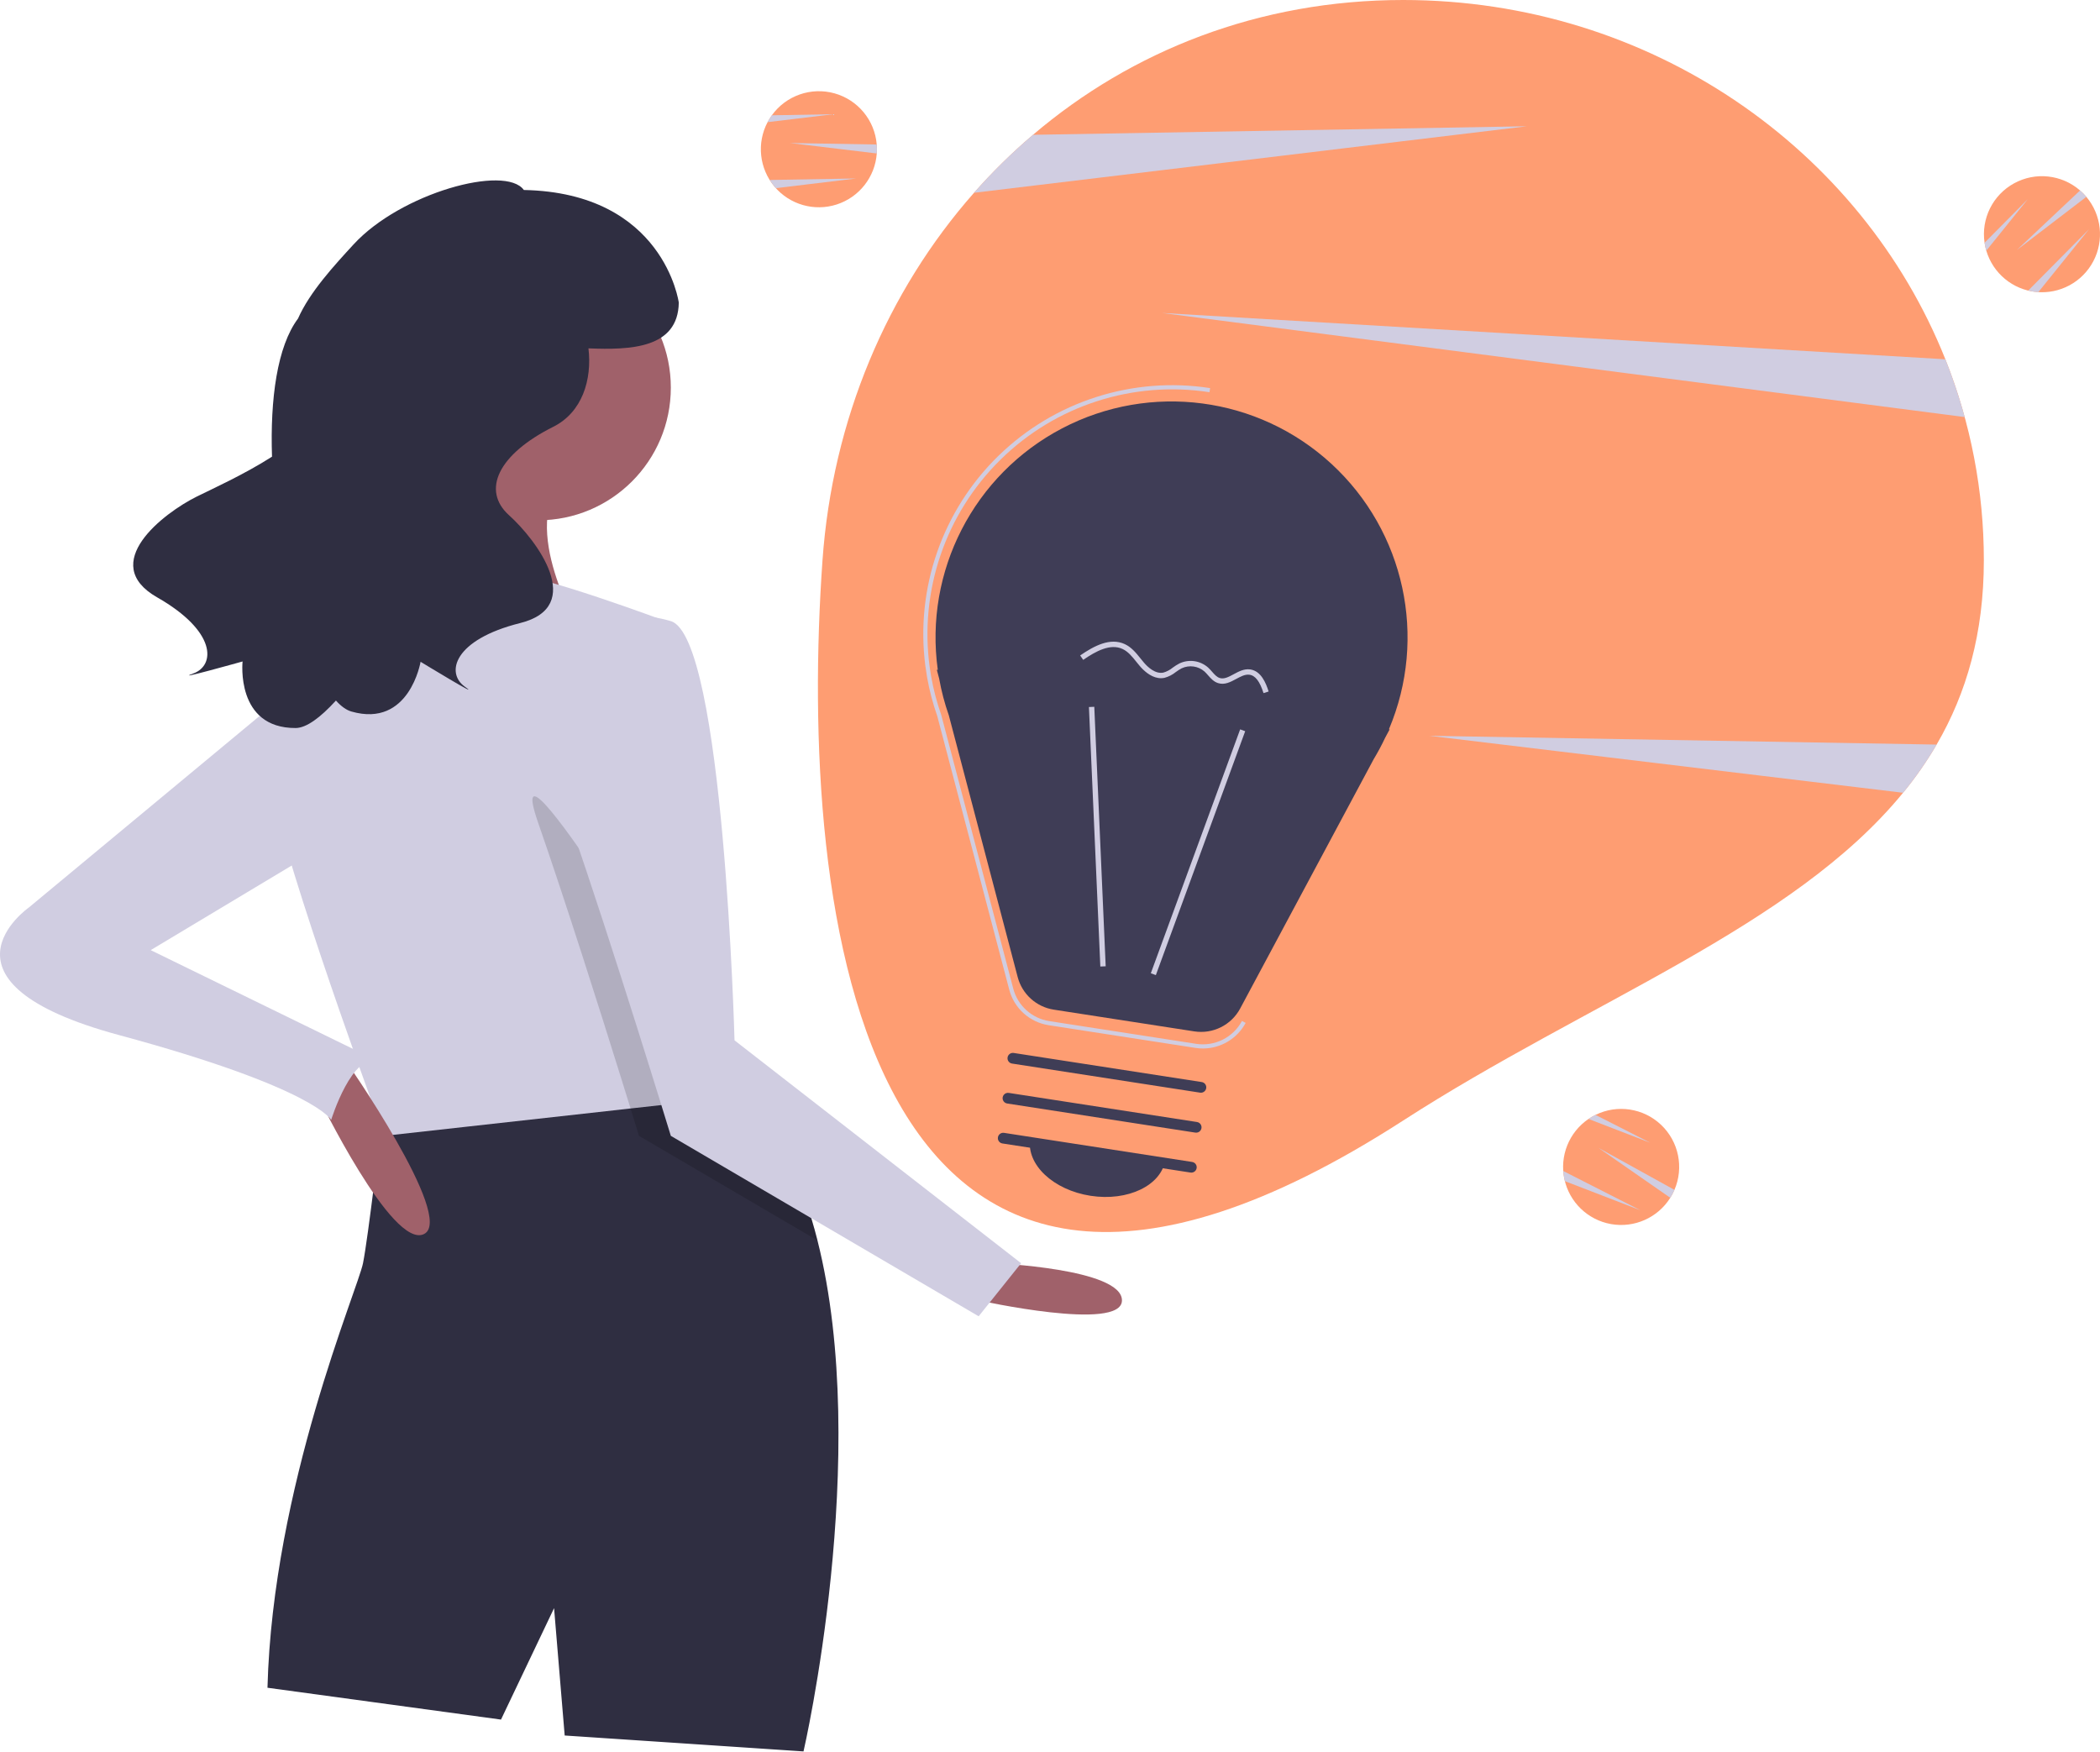
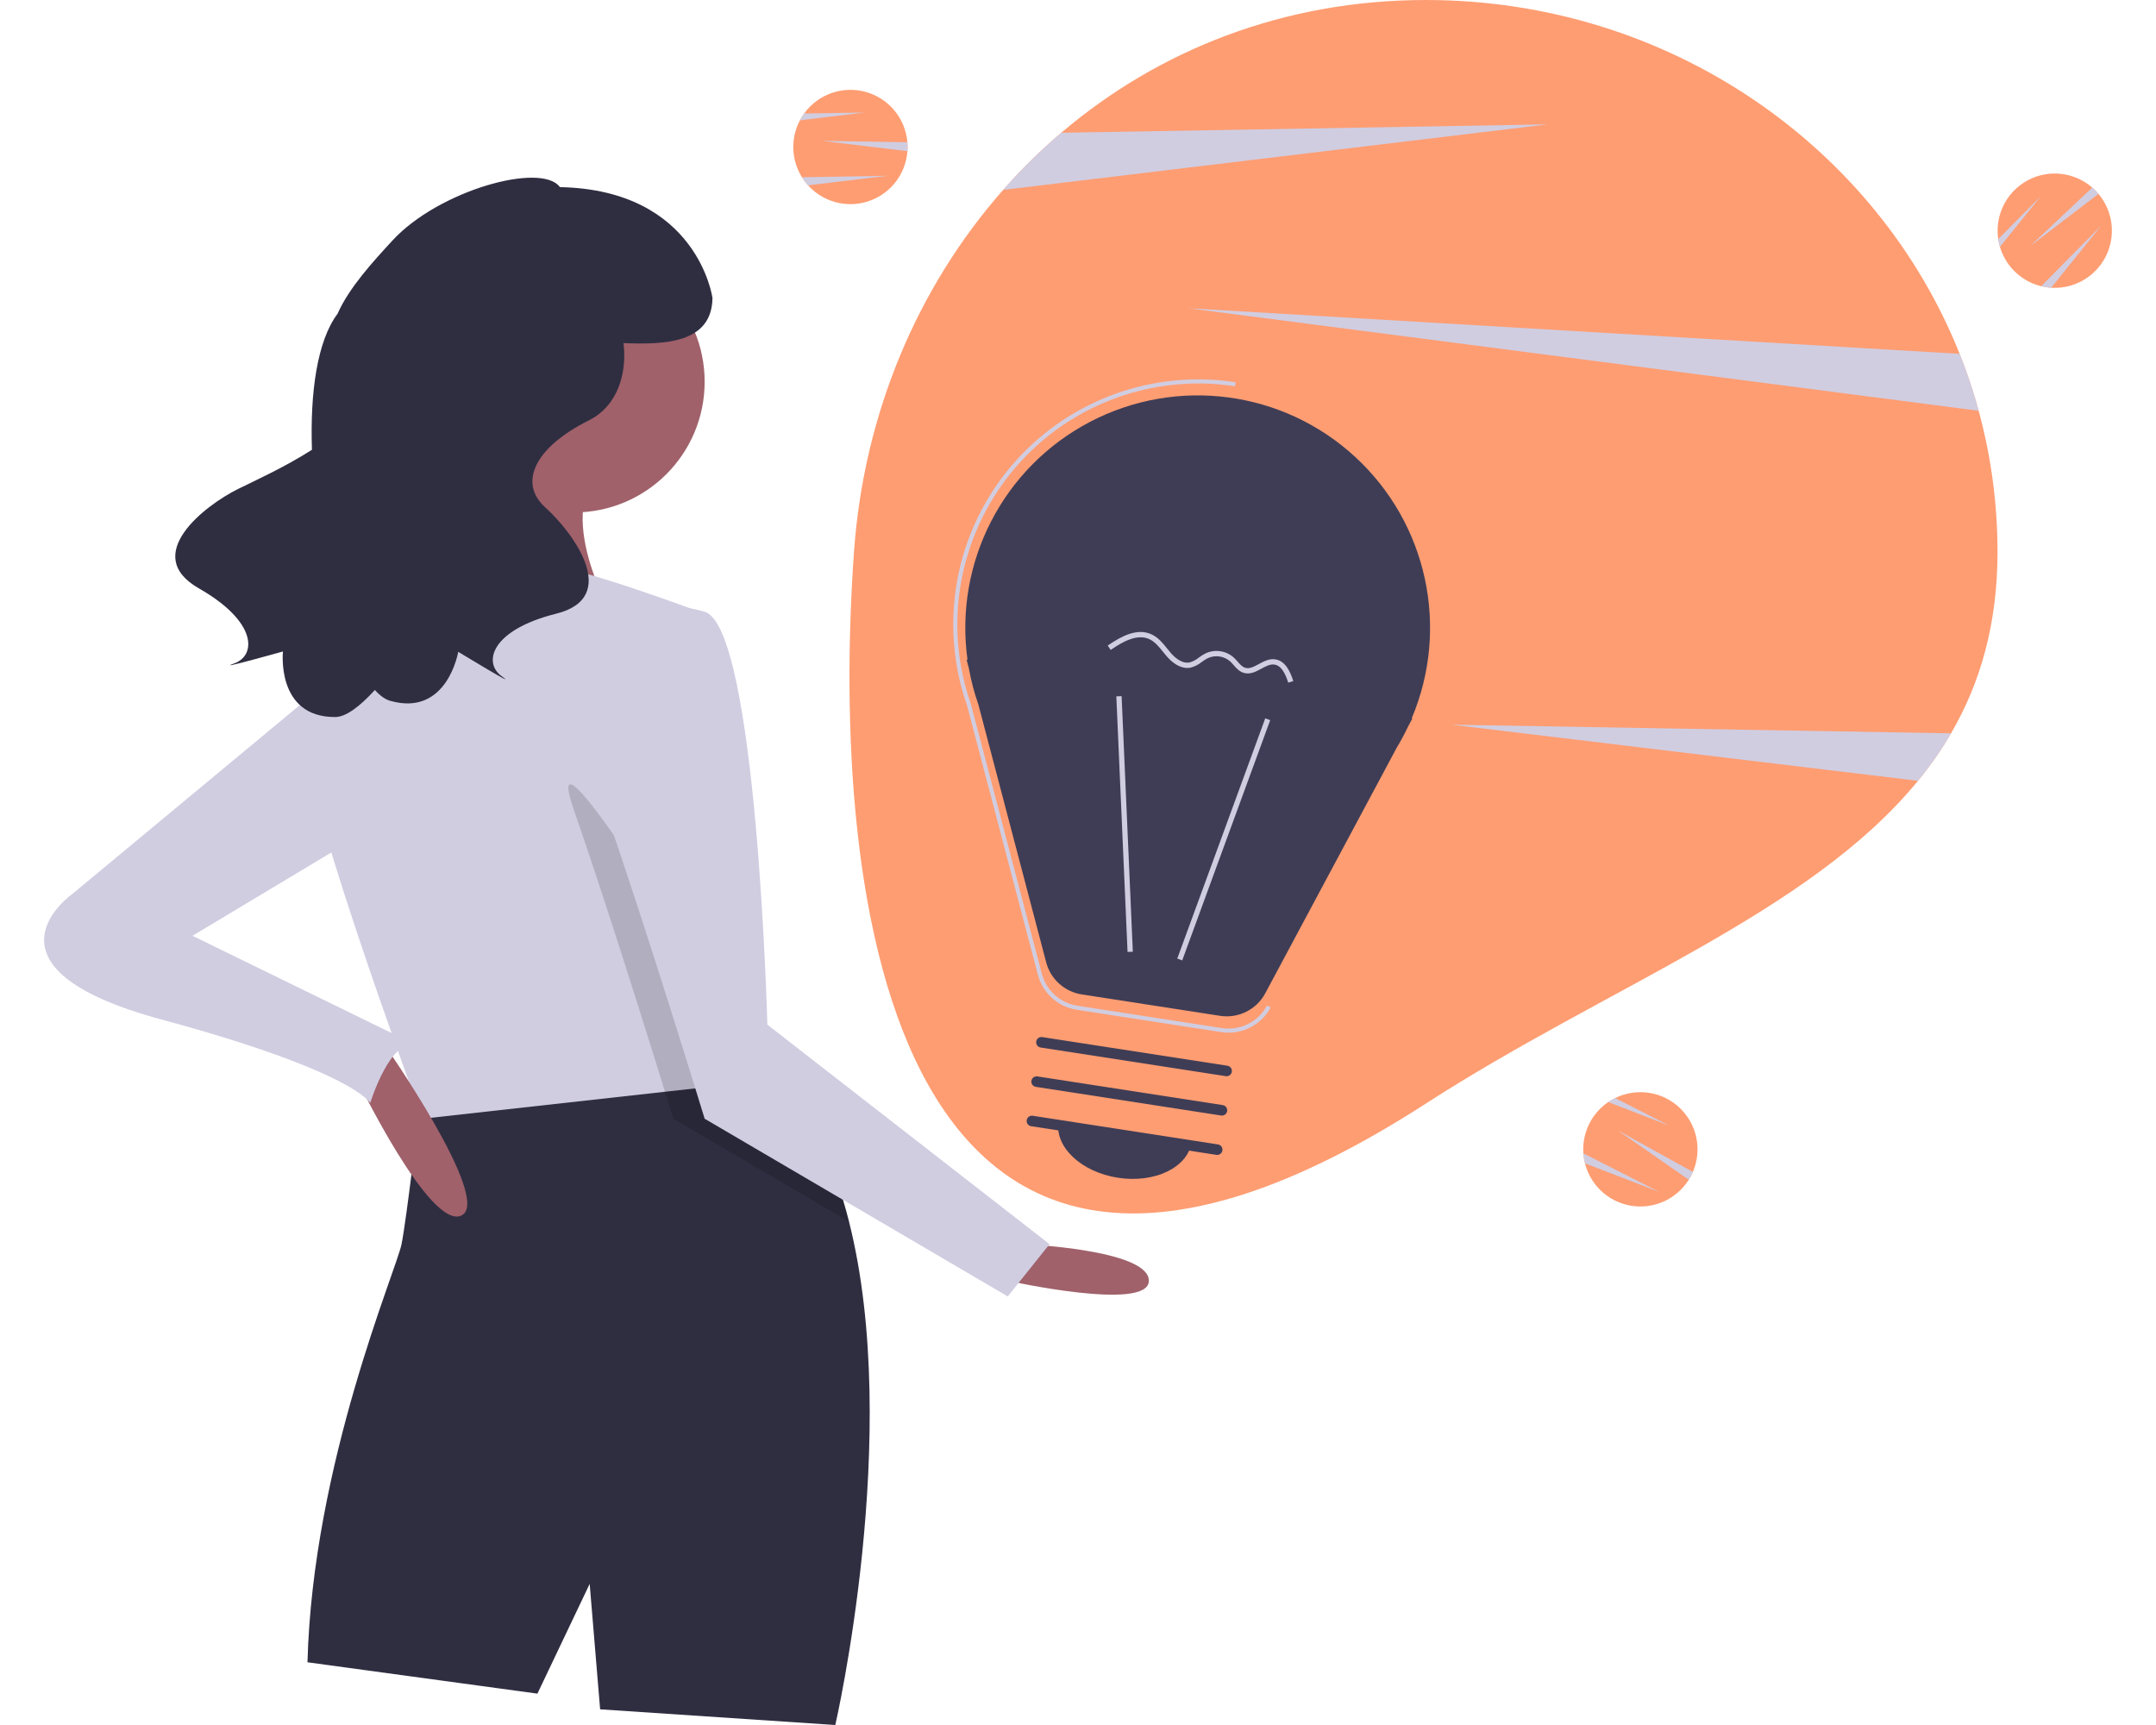
- <svg xmlns="http://www.w3.org/2000/svg" id="b6fe4ea4-91cd-4e88-acbb-2663d3326f54" data-name="Layer 1" width="1013.03" height="844.995" viewBox="0 0 1013.03 844.995">
+ <svg xmlns="http://www.w3.org/2000/svg" id="b6fe4ea4-91cd-4e88-acbb-2663d3326f54" data-name="Layer 1" width="250" height="200" viewBox="0 0 1013.03 844.995">
  <path d="M1050.484,297.813c0,35.17-8.33,64.12-22.78,88.92a177.678,177.678,0,0,1-16.19,23.25c-53.12,64.97-151.88,100.53-241.14,158.13-263.48,170.02-292.02-102.42-280.12-270.3,4.8-67.74,31.18-129.79,73.09-177.3a278.221,278.221,0,0,1,28.45-27.97c47.58-40.52,109.05-65.04,178.58-65.04,119.29,0,221.16,71.95,261.55,173.34a261.85,261.85,0,0,1,18.56,96.97Z" transform="translate(-93.48517 -27.50272)" fill="#fe9d72" />
  <path d="M830.054,88.423l-266.71,32.09a278.221,278.221,0,0,1,28.45-27.97Z" transform="translate(-93.48517 -27.50272)" fill="#d0cde1" />
  <path d="M1027.704,386.733a177.678,177.678,0,0,1-16.19,23.25l-228.46-27.48Z" transform="translate(-93.48517 -27.50272)" fill="#d0cde1" />
  <path d="M1041.244,228.723l-387.19-50.22,377.87,22.34A260.439,260.439,0,0,1,1041.244,228.723Z" transform="translate(-93.48517 -27.50272)" fill="#d0cde1" />
  <path d="M516.519,99.505c0,.69-.02,1.37-.08,2.04a27.997,27.997,0,1,1-52.68-15.11,25.74,25.74,0,0,1,2.06-3.31,27.989,27.989,0,0,1,50.6,14.1C516.489,97.975,516.519,98.735,516.519,99.505Z" transform="translate(-93.48517 -27.50272)" fill="#fe9d72" />
  <path d="M516.519,99.505c0,.69-.02,1.37-.08,2.04l-41.92-5.04,41.9.72C516.489,97.975,516.519,98.735,516.519,99.505Z" transform="translate(-93.48517 -27.50272)" fill="#d0cde1" />
  <path d="M506.519,113.615l-38.78,4.67a28.057,28.057,0,0,1-2.96-3.95Z" transform="translate(-93.48517 -27.50272)" fill="#d0cde1" />
  <path d="M495.519,82.615l-31.76,3.82a25.74,25.74,0,0,1,2.06-3.31Z" transform="translate(-93.48517 -27.50272)" fill="#d0cde1" />
  <path d="M900.251,603.631c-.323.609-.66,1.201-1.027,1.764a27.997,27.997,0,1,1-39.45-38.042,25.739,25.739,0,0,1,3.371-1.958,27.989,27.989,0,0,1,38.086,36.175C900.942,602.265,900.612,602.95,900.251,603.631Z" transform="translate(-93.48517 -27.50272)" fill="#fe9d72" />
  <path d="M900.251,603.631c-.323.609-.66,1.201-1.027,1.764L864.558,581.292l36.674,20.278C900.942,602.265,900.612,602.95,900.251,603.631Z" transform="translate(-93.48517 -27.50272)" fill="#d0cde1" />
  <path d="M884.804,611.406l-36.444-14.054a28.057,28.057,0,0,1-.763-4.877Z" transform="translate(-93.48517 -27.50272)" fill="#d0cde1" />
  <path d="M889.619,578.867l-29.845-11.514a25.739,25.739,0,0,1,3.371-1.958Z" transform="translate(-93.48517 -27.50272)" fill="#d0cde1" />
  <path d="M1098.564,120.955c.482.494.942.995,1.367,1.516a27.997,27.997,0,1,1-48.264,25.964,25.739,25.739,0,0,1-.836-3.808,27.989,27.989,0,0,1,46.069-25.235C1097.474,119.881,1098.026,120.404,1098.564,120.955Z" transform="translate(-93.48517 -27.50272)" fill="#fe9d72" />
  <path d="M1098.564,120.955c.482.494.942.995,1.367,1.516l-33.53,25.66,30.499-28.739C1097.474,119.881,1098.026,120.404,1098.564,120.955Z" transform="translate(-93.48517 -27.50272)" fill="#d0cde1" />
  <path d="M1101.256,138.039l-24.502,30.419a28.057,28.057,0,0,1-4.877-.761Z" transform="translate(-93.48517 -27.50272)" fill="#d0cde1" />
  <path d="M1071.737,123.526l-20.07,24.91a25.739,25.739,0,0,1-.836-3.808Z" transform="translate(-93.48517 -27.50272)" fill="#d0cde1" />
  <path d="M573.266,636.956s61.446,2.56,61.446,17.922-69.126,0-69.126,0Z" transform="translate(-93.48517 -27.50272)" fill="#a0616a" />
  <path d="M481.097,872.497l-115.21-7.681L360.766,803.371l-25.602,53.765-112.65-15.361c2.56-97.289,43.524-192.017,46.084-204.819s8.679-65.696,8.679-65.696c11.188-23.733,69.817-25.961,115.774-23.81,19.048.871,35.946,2.509,46.366,3.687,6.887.768,10.958,1.331,10.958,1.331,18.357,18.92,30.185,44.702,37.456,73.504C514.047,729.739,481.097,872.497,481.097,872.497Z" transform="translate(-93.48517 -27.50272)" fill="#2f2e41" />
  <circle cx="259.6" cy="187.015" r="64.006" fill="#a0616a" />
  <path d="M309.562,229.879S291.64,309.246,263.477,332.288s110.09,0,110.09,0-30.723-51.205-7.681-74.247S309.562,229.879,309.562,229.879Z" transform="translate(-93.48517 -27.50272)" fill="#a0616a" />
  <path d="M440.133,557.589,397.659,562.299,278.839,575.51s-.563-1.511-1.562-4.25c-8.628-23.529-50.18-138.022-54.763-172.406-5.12-38.403,48.644-84.488,48.644-84.488s51.205-10.241,66.566-10.241,76.807,23.042,76.807,23.042l22.914,206.124,1.971,17.845Z" transform="translate(-93.48517 -27.50272)" fill="#d0cde1" />
  <path d="M487.831,625.972,401.73,575.51s-1.511-4.916-4.071-13.211c-1.28-4.148-2.841-9.166-4.608-14.849-9.934-31.901-26.601-84.539-39.965-122.993-20.482-58.885,79.367,104.97,79.367,104.97l4.992,3.866,1.971,17.845c6.887.768,10.958,1.331,10.958,1.331C468.731,571.388,480.56,597.17,487.831,625.972Z" transform="translate(-93.48517 -27.50272)" opacity="0.15" />
  <path d="M373.567,332.288s-25.602,33.283-5.12,92.168,48.644,151.054,48.644,151.054l148.493,87.048,20.482-25.602L447.814,529.426s-5.12-194.578-30.723-202.258S373.567,332.288,373.567,332.288Z" transform="translate(-93.48517 -27.50272)" fill="#d0cde1" />
  <path d="M246.836,556.309s35.843,74.247,51.205,66.566S259.637,538.387,259.637,538.387Z" transform="translate(-93.48517 -27.50272)" fill="#a0616a" />
  <path d="M242.996,352.77,107.303,465.42s-51.205,35.843,43.524,61.446S253.237,567.83,253.237,567.83s10.241-33.283,23.042-28.163l-110.09-53.765,89.608-53.765Z" transform="translate(-93.48517 -27.50272)" fill="#d0cde1" />
  <path d="M188.459,267.052c7.122-3.527,22.848-10.645,36.243-19.22-.939-27.898,2.496-53.223,12.552-66.647,5.645-12.817,17.498-25.648,26.781-35.753,22.798-24.815,73.21-38.667,82.151-26.268,67.625,1.335,74.745,54.343,74.745,54.343-.352,22.172-23.396,22.873-43.582,22.066,1.808,15.136-3.01,30.864-16.96,37.839-26.676,13.338-34.679,30.677-21.341,42.682s37.346,44.015,5.335,52.018-36.013,24.009-26.676,30.678S296.368,346.784,296.368,346.784s-5.335,32.011-33.345,24.008c-2.51-.717-5.019-2.555-7.485-5.303-7.565,8.312-14.313,13.227-19.4,13.254-29.13.154-25.637-32.11-25.637-32.11s-34.576,9.71-23.787,5.806,11.251-20.396-17.417-36.734S172.379,275.015,188.459,267.052Z" transform="translate(-93.48517 -27.50272)" fill="#2f2e41" />
  <path d="M545.869,350.684l-.464-.061,1.133,4.306a113.176,113.176,0,0,0,4.65,17.677L584.414,498.913a21.408,21.408,0,0,0,17.431,15.71l67.76,10.483a21.408,21.408,0,0,0,22.146-11.052l64.394-120.276a113.003,113.003,0,0,0,5.508-10.288l2.186-4.084-.341-.045a113.847,113.847,0,1,0-217.629-28.678Z" transform="translate(-93.48517 -27.50272)" fill="#3f3d56" />
  <path d="M673.763,533.358a23.298,23.298,0,0,1-3.564-.274l-70.828-10.958a23.371,23.371,0,0,1-19.034-17.155L545.606,372.945a119.056,119.056,0,0,1-4.878-18.556l-.878-5.776A120.026,120.026,0,0,1,677.242,214.75l-.307,1.977a118.069,118.069,0,0,0-134.931,132.913l.675,4.32a118.281,118.281,0,0,0,4.837,18.4l34.754,132.103a21.37,21.37,0,0,0,17.405,15.688l70.828,10.958a21.407,21.407,0,0,0,22.114-11.036l1.764.943A23.421,23.421,0,0,1,673.763,533.358Z" transform="translate(-93.48517 -27.50272)" fill="#d0cde1" />
  <rect x="608.739" y="437.38" width="125.314" height="2.587" transform="translate(-64.90222 890.7514) rotate(-69.88499)" fill="#d0cde1" />
  <rect x="621.528" y="368.501" width="2.587" height="125.314" transform="translate(-111.8108 0.25189) rotate(-2.51583)" fill="#d0cde1" />
  <path d="M667.775,593.213l-90.757-14.04a2.587,2.587,0,0,1,.791-5.113l90.757,14.04a2.587,2.587,0,1,1-.791,5.113Z" transform="translate(-93.48517 -27.50272)" fill="#3f3d56" />
  <path d="M670.102,573.941l-90.757-14.04a2.587,2.587,0,1,1,.791-5.113l90.757,14.04a2.587,2.587,0,1,1-.791,5.113Z" transform="translate(-93.48517 -27.50272)" fill="#3f3d56" />
  <path d="M672.429,554.668,581.672,540.627a2.587,2.587,0,0,1,.791-5.113l90.757,14.04a2.587,2.587,0,0,1-.791,5.113Z" transform="translate(-93.48517 -27.50272)" fill="#3f3d56" />
  <path d="M619.575,604.429c18.002,2.785,34.148-4.99,36.063-17.367l-65.192-10.085C588.532,589.353,601.573,601.644,619.575,604.429Z" transform="translate(-93.48517 -27.50272)" fill="#3f3d56" />
  <path d="M652.199,354.602c-3.872-.598-7.076-3.659-8.833-5.711-.576-.673-1.137-1.37-1.699-2.07-2.046-2.546-3.977-4.951-6.666-6.205-5.937-2.77-12.932,1.099-18.989,5.25l-1.463-2.133c6.659-4.565,14.424-8.782,21.546-5.461,3.235,1.509,5.449,4.265,7.589,6.929.545.679,1.089,1.355,1.647,2.008,1.826,2.133,5.469,5.589,9.372,4.792a12.598,12.598,0,0,0,4.495-2.38,24.077,24.077,0,0,1,3.181-2.007,12.669,12.669,0,0,1,13.907,1.965,25.024,25.024,0,0,1,1.887,1.996c1.164,1.327,2.262,2.579,3.692,3.034,2.114.676,4.349-.533,6.717-1.809,2.442-1.318,4.966-2.681,7.83-2.345.093.011.187.024.279.038,5.096.788,7.445,6.424,8.774,10.629l-2.467.779c-1.806-5.717-4.006-8.56-6.889-8.877-2.051-.241-4.114.872-6.298,2.051-2.738,1.478-5.571,3.007-8.731,1.998-2.115-.673-3.507-2.259-4.852-3.792a22.797,22.797,0,0,0-1.688-1.793,10.165,10.165,0,0,0-11.012-1.557,21.837,21.837,0,0,0-2.836,1.801,14.697,14.697,0,0,1-5.47,2.802A8.504,8.504,0,0,1,652.199,354.602Z" transform="translate(-93.48517 -27.50272)" fill="#d0cde1" />
</svg>
